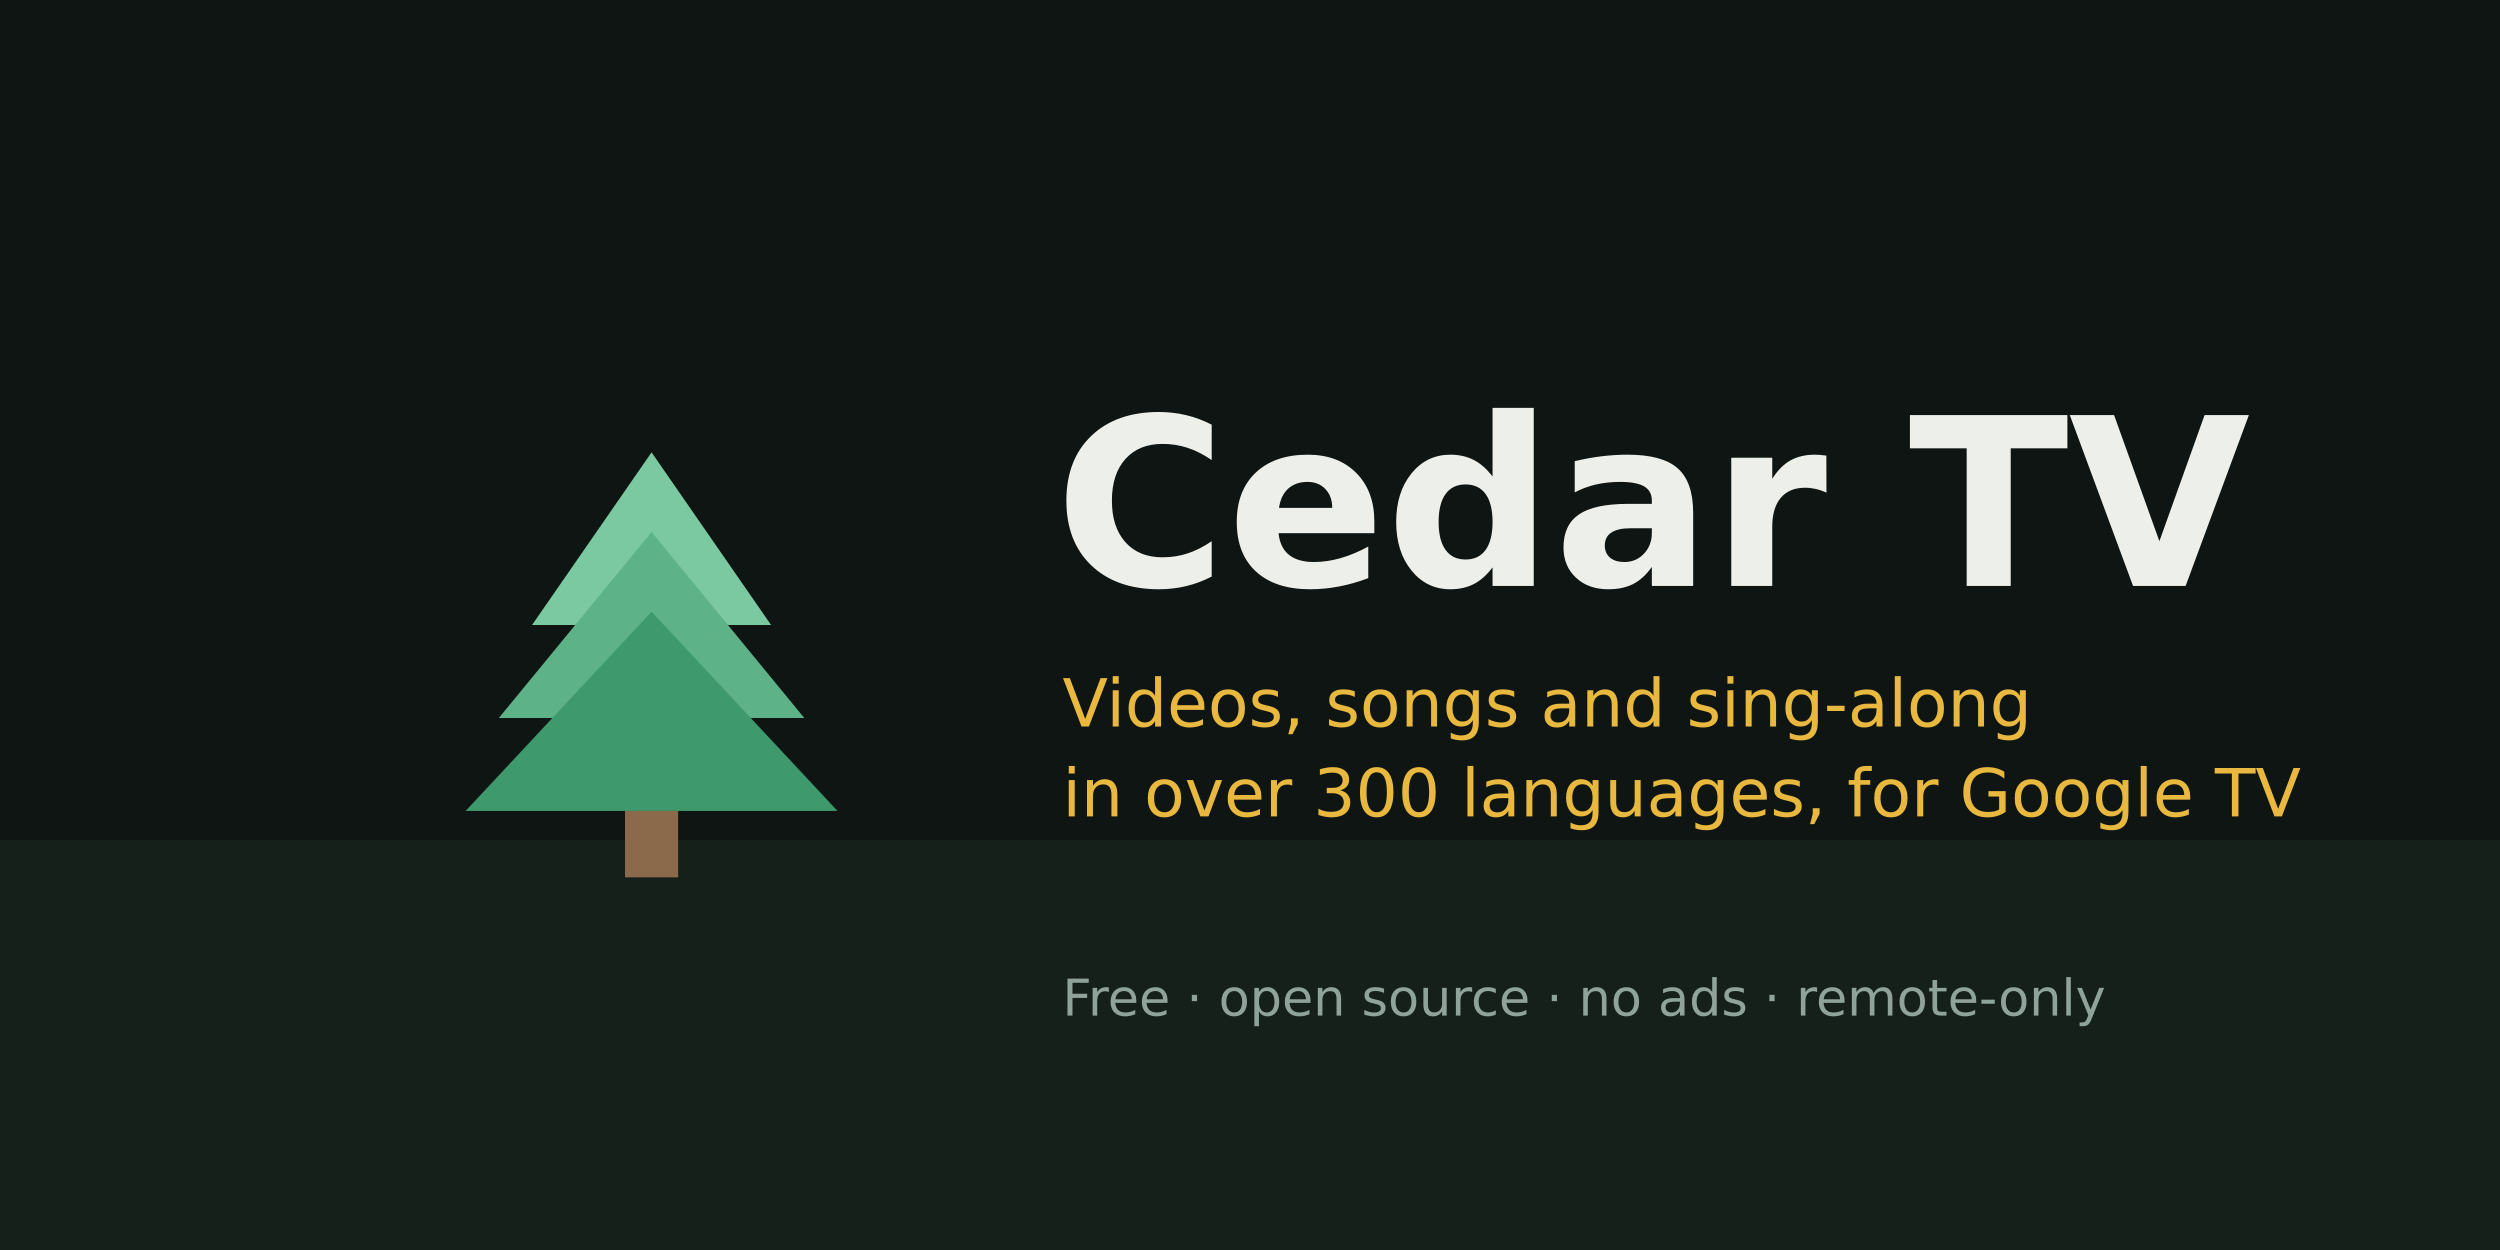
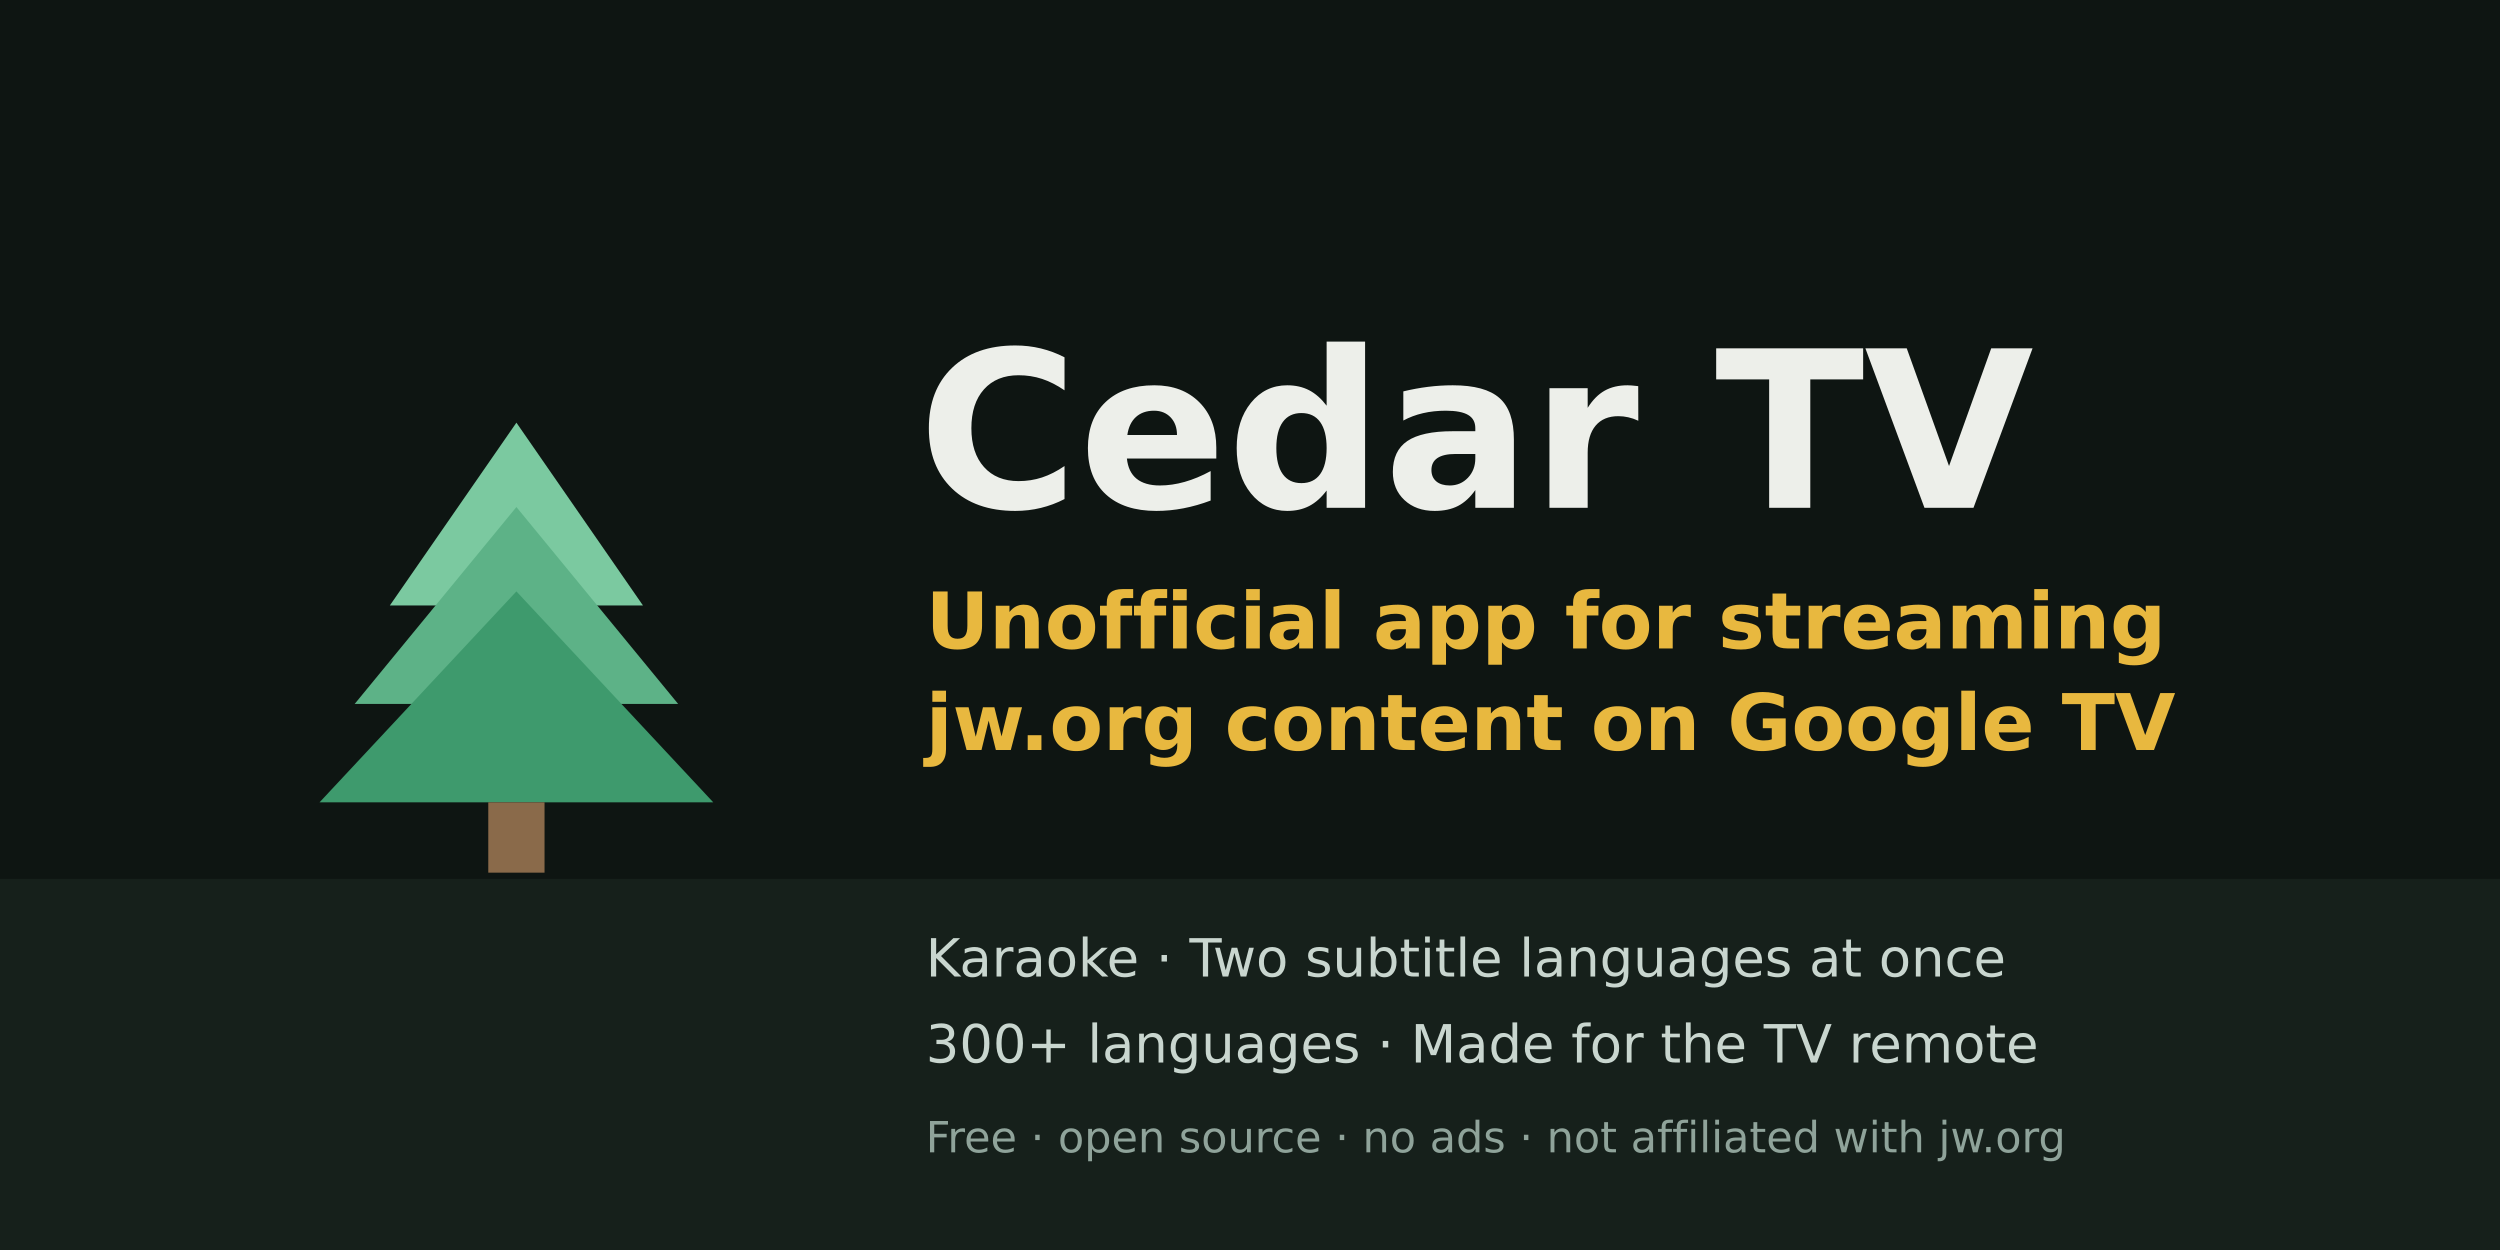
<svg xmlns="http://www.w3.org/2000/svg" viewBox="0 0 1280 640" width="1280" height="640">
  <rect width="1280" height="640" fill="#0E1512" />
-   <rect y="430" width="1280" height="210" fill="#16201B" />
-   <g transform="translate(150,150) scale(3.4)">
+   <rect y="450" width="1280" height="190" fill="#16201B" />
+   <g transform="translate(70,130) scale(3.6)">
    <path fill="#7BC9A0" d="M54,24 L72,50 L36,50 Z" />
    <path fill="#5DB287" d="M54,36 L77,64 L31,64 Z" />
    <path fill="#3E9A6D" d="M54,48 L82,78 L26,78 Z" />
    <path fill="#8A6A4A" d="M50,78 L58,78 L58,88 L50,88 Z" />
  </g>
-   <text x="540" y="300" font-family="DejaVu Sans, sans-serif" font-weight="bold" font-size="120" fill="#EDEFEA">Cedar TV</text>
-   <text x="544" y="372" font-family="DejaVu Sans, sans-serif" font-size="34" fill="#E8B83F">Videos, songs and sing-along</text>
-   <text x="544" y="418" font-family="DejaVu Sans, sans-serif" font-size="34" fill="#E8B83F">in over 300 languages, for Google TV</text>
-   <text x="544" y="520" font-family="DejaVu Sans, sans-serif" font-size="26" fill="#8FA39A">Free · open source · no ads · remote-only</text>
+   <text x="470" y="260" font-family="DejaVu Sans, sans-serif" font-weight="bold" font-size="112" fill="#EDEFEA">Cedar TV</text>
+   <text x="474" y="332" font-family="DejaVu Sans, sans-serif" font-weight="bold" font-size="40" fill="#E8B83F">Unofficial app for streaming</text>
+   <text x="474" y="384" font-family="DejaVu Sans, sans-serif" font-weight="bold" font-size="40" fill="#E8B83F">jw.org content on Google TV</text>
+   <text x="474" y="500" font-family="DejaVu Sans, sans-serif" font-size="27" fill="#C9D6CF">Karaoke · Two subtitle languages at once</text>
+   <text x="474" y="544" font-family="DejaVu Sans, sans-serif" font-size="27" fill="#C9D6CF">300+ languages · Made for the TV remote</text>
+   <text x="474" y="590" font-family="DejaVu Sans, sans-serif" font-size="22" fill="#8FA39A">Free · open source · no ads · not affiliated with jw.org</text>
</svg>
